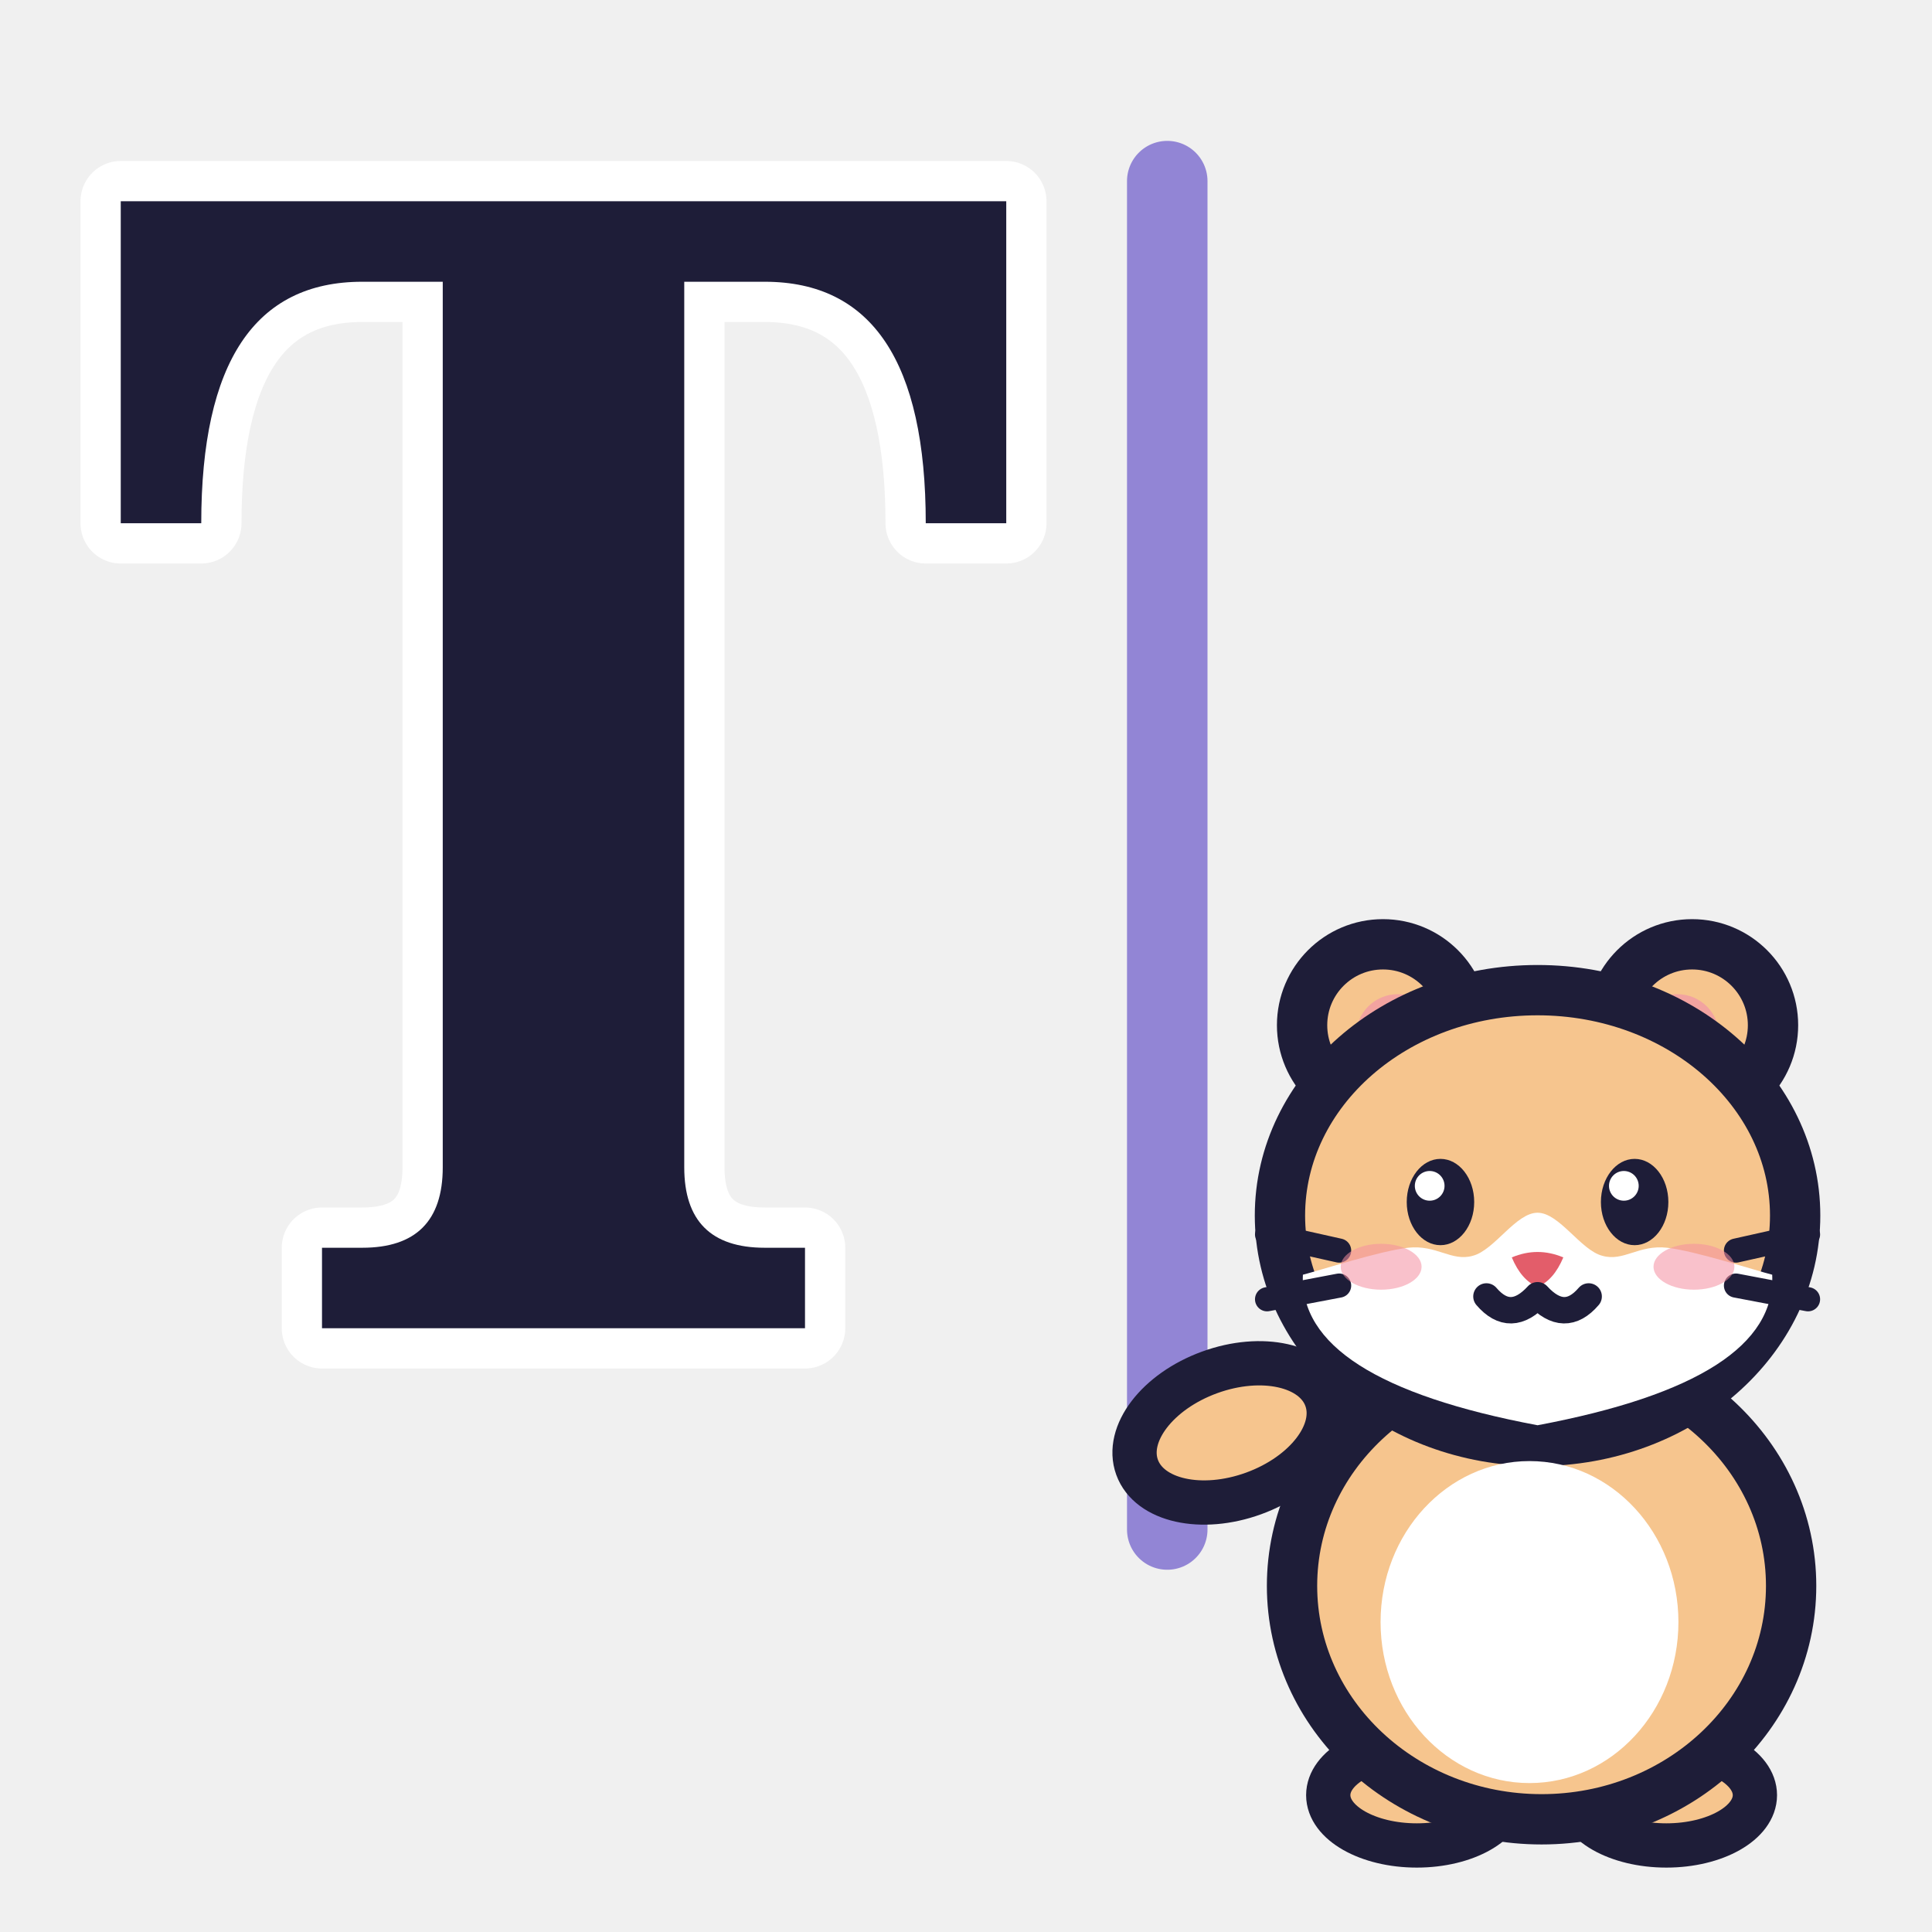
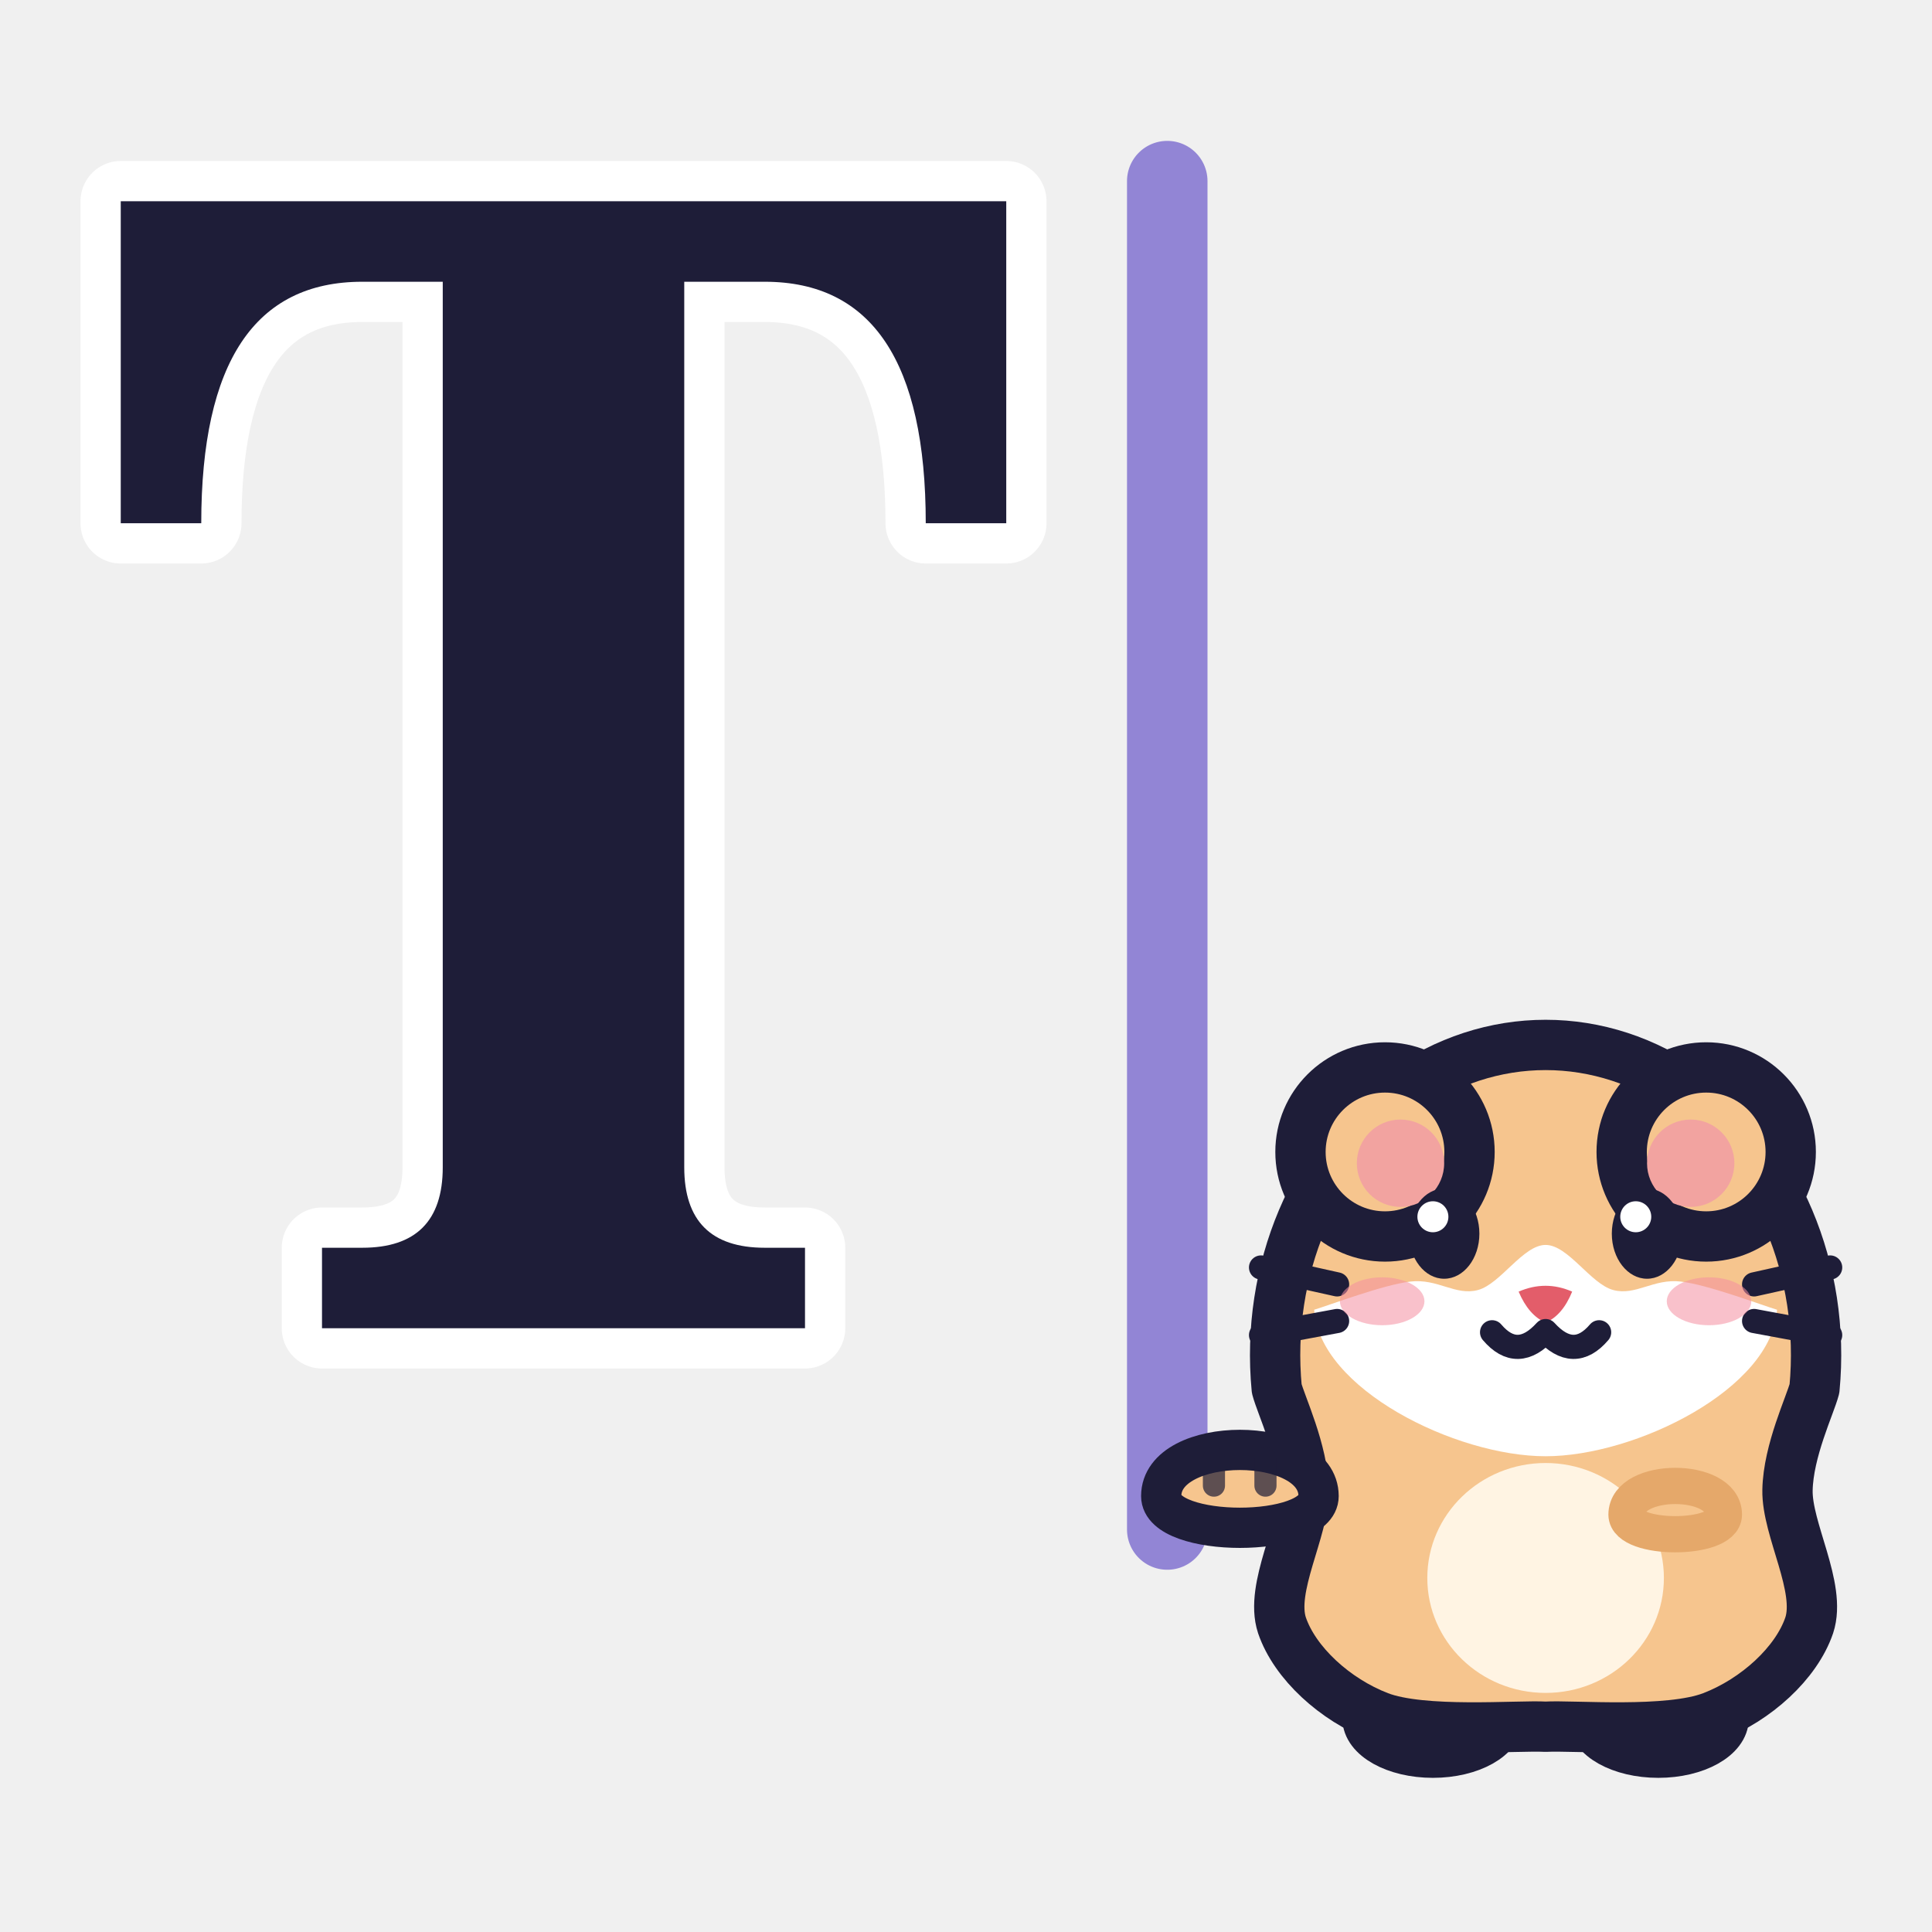
<svg xmlns="http://www.w3.org/2000/svg" width="48" height="48" viewBox="0 0 48 48">
  <g id="back">
    <path id="glyph_halo" d="M3 5H25V13H23Q23 7 19 7H17V29Q17 31 19 31H20V33H8V31H9Q11 31 11 29V7H9Q5 7 5 13H3Z" fill="#FFFFFF" stroke="#FFFFFF" stroke-width="2" stroke-linejoin="round" />
  </g>
  <g id="hamster">
-     <ellipse id="hm_foot0" cx="35.2" cy="44.6" rx="2.2" ry="1.25" fill="#F6C58E" stroke="#1E1D38" stroke-width="1.1" />
-     <ellipse id="hm_foot1" cx="41.4" cy="44.6" rx="2.2" ry="1.25" fill="#F6C58E" stroke="#1E1D38" stroke-width="1.1" />
-     <ellipse id="hm_body" cx="38.3" cy="39.4" rx="6.2" ry="5.8" fill="#F6C58E" stroke="#1E1D38" stroke-width="1.25" />
-     <circle id="hm_ear0" cx="34.36" cy="25.471" r="2.01" fill="#F6C58E" stroke="#1E1D38" stroke-width="1.25" />
-     <circle id="hm_ear0_in" cx="34.728" cy="25.739" r="1.039" fill="#F2A3A0" />
-     <circle id="hm_ear1" cx="42.04" cy="25.471" r="2.01" fill="#F6C58E" stroke="#1E1D38" stroke-width="1.25" />
-     <circle id="hm_ear1_in" cx="41.672" cy="25.739" r="1.039" fill="#F2A3A0" />
-     <ellipse id="hm_head" cx="38.2" cy="30.2" rx="6.4" ry="5.6" fill="#F6C58E" stroke="#1E1D38" stroke-width="1.25" />
-     <ellipse id="hm_belly" cx="38" cy="40.3" rx="3.7" ry="4" fill="#FFFFFF" />
-     <path id="hm_muzzle" d="M32.37 31.67C32.8 31.56 34.28 31.08 34.98 31C35.69 30.92 36.06 31.35 36.59 31.2C37.13 31.06 37.66 30.13 38.2 30.13C38.74 30.13 39.27 31.06 39.81 31.2C40.34 31.35 40.71 30.92 41.42 31C42.12 31.08 43.6 31.56 44.03 31.67Q44.15 34.29 38.2 35.41Q32.25 34.29 32.37 31.67Z" fill="#FFFFFF" />
-     <ellipse id="hm_eye0" cx="35.788" cy="29.864" rx="0.838" ry="1.072" fill="#1E1D38" />
-     <circle id="hm_eye0_hl" cx="35.52" cy="29.462" r="0.369" fill="#FFFFFF" />
-     <ellipse id="hm_eye1" cx="40.612" cy="29.864" rx="0.838" ry="1.072" fill="#1E1D38" />
-     <circle id="hm_eye1_hl" cx="40.344" cy="29.462" r="0.369" fill="#FFFFFF" />
-     <path id="hm_nose" d="M37.56 31.24Q38.2 30.97 38.84 31.24Q38.6 31.81 38.2 31.97Q37.8 31.81 37.56 31.24Z" fill="#E35D6A" />
-     <path id="hm_mouth" d="M36.93 32.21Q37.53 32.91 38.2 32.18Q38.87 32.91 39.47 32.21" fill="none" stroke="#1E1D38" stroke-width="0.656" stroke-linecap="round" stroke-linejoin="round" />
-     <path id="hm_whisker_l0" d="M33.27 31.07L31.48 30.67" fill="none" stroke="#1E1D38" stroke-width="0.6" stroke-linecap="round" />
-     <path id="hm_whisker_r0" d="M43.13 31.07L44.92 30.67" fill="none" stroke="#1E1D38" stroke-width="0.6" stroke-linecap="round" />
-     <path id="hm_whisker_l1" d="M33.27 31.94L31.48 32.28" fill="none" stroke="#1E1D38" stroke-width="0.6" stroke-linecap="round" />
-     <path id="hm_whisker_r1" d="M43.13 31.94L44.92 32.28" fill="none" stroke="#1E1D38" stroke-width="0.6" stroke-linecap="round" />
-     <ellipse id="hm_blush0" cx="34.314" cy="31.472" rx="1.005" ry="0.57" fill="#F48FA0" fill-opacity="0.55" />
-     <ellipse id="hm_blush1" cx="42.086" cy="31.472" rx="1.005" ry="0.57" fill="#F48FA0" fill-opacity="0.55" />
+     <ellipse id="hb_foot0" cx="35.6" cy="42.69" rx="1.75" ry="0.98" fill="#F6C58E" stroke="#1E1D38" stroke-width="1" />
+     <ellipse id="hb_foot1" cx="41.2" cy="42.69" rx="1.75" ry="0.98" fill="#F6C58E" stroke="#1E1D38" stroke-width="1" />
+     <path id="hb_body" d="M31.72 34.5A6.72 7.7 0 1 1 45.08 34.5C44.97 34.92 44.43 36.04 44.41 37.02C44.39 38 45.26 39.44 44.95 40.38C44.63 41.32 43.63 42.23 42.54 42.65C41.45 43.07 39.09 42.86 38.4 42.9C37.71 42.86 35.35 43.07 34.26 42.65C33.17 42.23 32.17 41.32 31.85 40.38C31.54 39.44 32.41 38 32.39 37.02C32.37 36.04 31.83 34.92 31.72 34.5Z" fill="#F6C58E" stroke="#1E1D38" stroke-width="1.25" stroke-linejoin="round" />
+     <ellipse id="hb_belly" cx="38.4" cy="39.204" rx="2.939" ry="2.856" fill="#FFF4E3" />
+     <circle id="hb_ear0" cx="34.41" cy="28.62" r="2.1" fill="#F6C58E" stroke="#1E1D38" stroke-width="1.25" />
+     <circle id="hb_ear0_in" cx="34.795" cy="28.9" r="1.085" fill="#F2A3A0" />
+     <circle id="hb_ear1" cx="42.39" cy="28.62" r="2.1" fill="#F6C58E" stroke="#1E1D38" stroke-width="1.25" />
+     <circle id="hb_ear1_in" cx="42.005" cy="28.9" r="1.085" fill="#F2A3A0" />
+     <path id="hb_muzzle" d="M32.65 32.54C33.05 32.42 34.36 31.92 35.04 31.84C35.72 31.76 36.16 32.2 36.72 32.05C37.28 31.9 37.84 30.93 38.4 30.93C38.96 30.93 39.52 31.9 40.08 32.05C40.64 32.2 41.08 31.76 41.76 31.84C42.44 31.92 43.75 32.42 44.15 32.54C44.03 34.5 40.64 36.18 38.4 36.18C36.16 36.18 32.77 34.5 32.65 32.54Z" fill="#FFFFFF" />
+     <ellipse id="hb_eye0" cx="35.88" cy="30.65" rx="0.875" ry="1.12" fill="#1E1D38" />
+     <circle id="hb_eye0_hl" cx="35.6" cy="30.23" r="0.385" fill="#FFFFFF" />
+     <ellipse id="hb_eye1" cx="40.92" cy="30.65" rx="0.875" ry="1.12" fill="#1E1D38" />
+     <circle id="hb_eye1_hl" cx="40.64" cy="30.23" r="0.385" fill="#FFFFFF" />
+     <path id="hb_nose" d="M37.73 32.09Q38.4 31.8 39.06 32.09Q38.82 32.68 38.4 32.86Q37.98 32.68 37.73 32.09Z" fill="#E35D6A" />
+     <path id="hb_mouth" d="M37.07 33.1Q37.7 33.84 38.4 33.07Q39.1 33.84 39.73 33.1" fill="none" stroke="#1E1D38" stroke-width="0.6" stroke-linecap="round" stroke-linejoin="round" />
+     <path id="hb_whisker_l0" d="M33.22 31.91L31.33 31.49" fill="none" stroke="#1E1D38" stroke-width="0.6" stroke-linecap="round" />
+     <path id="hb_whisker_r0" d="M43.58 31.91L45.47 31.49" fill="none" stroke="#1E1D38" stroke-width="0.6" stroke-linecap="round" />
+     <path id="hb_whisker_l1" d="M33.22 32.82L31.33 33.17" fill="none" stroke="#1E1D38" stroke-width="0.6" stroke-linecap="round" />
+     <path id="hb_whisker_r1" d="M43.58 32.82L45.47 33.17" fill="none" stroke="#1E1D38" stroke-width="0.6" stroke-linecap="round" />
+     <ellipse id="hb_blush0" cx="34.34" cy="32.33" rx="1.05" ry="0.595" fill="#F48FA0" fill-opacity="0.55" />
+     <ellipse id="hb_blush1" cx="42.46" cy="32.33" rx="1.05" ry="0.595" fill="#F48FA0" fill-opacity="0.55" />
+     <path id="hb_arms" d="M40.41 37.63C40.41 36.68 42.83 36.68 42.83 37.63C42.83 38.28 40.41 38.28 40.41 37.63Z" fill="#F6C58E" stroke="#E5A86A" stroke-width="0.9" stroke-linejoin="round" />
  </g>
  <g id="object">
    <path id="glyph" d="M3 5H25V13H23Q23 7 19 7H17V29Q17 31 19 31H20V33H8V31H9Q11 31 11 29V7H9Q5 7 5 13H3Z" fill="#1E1D38" />
  </g>
  <g id="object_fx">
    <path id="cursor" d="M29 4.5V38" fill="none" stroke="#9285D5" stroke-width="2" stroke-linecap="round" />
  </g>
  <g id="front">
-     <ellipse id="hm_arm" cx="30.6" cy="35.6" rx="2.5" ry="1.6" fill="#F6C58E" stroke="#1E1D38" stroke-width="1.1" transform="rotate(-20 30.6 35.6)" />
+     <path id="hp_pads" d="M28.85 37.17C28.85 35.64 32.76 35.64 32.76 37.17C32.76 38.22 28.85 38.22 28.85 37.17Z" fill="#F6C58E" stroke="#1E1D38" stroke-width="1" stroke-linejoin="round" />
+     <path id="hp_toes" d="M30.16 36.23V36.91M31.44 36.23V36.91" fill="none" stroke="#1E1D38" stroke-width="0.55" stroke-opacity="0.7" stroke-linecap="round" />
  </g>
</svg>
